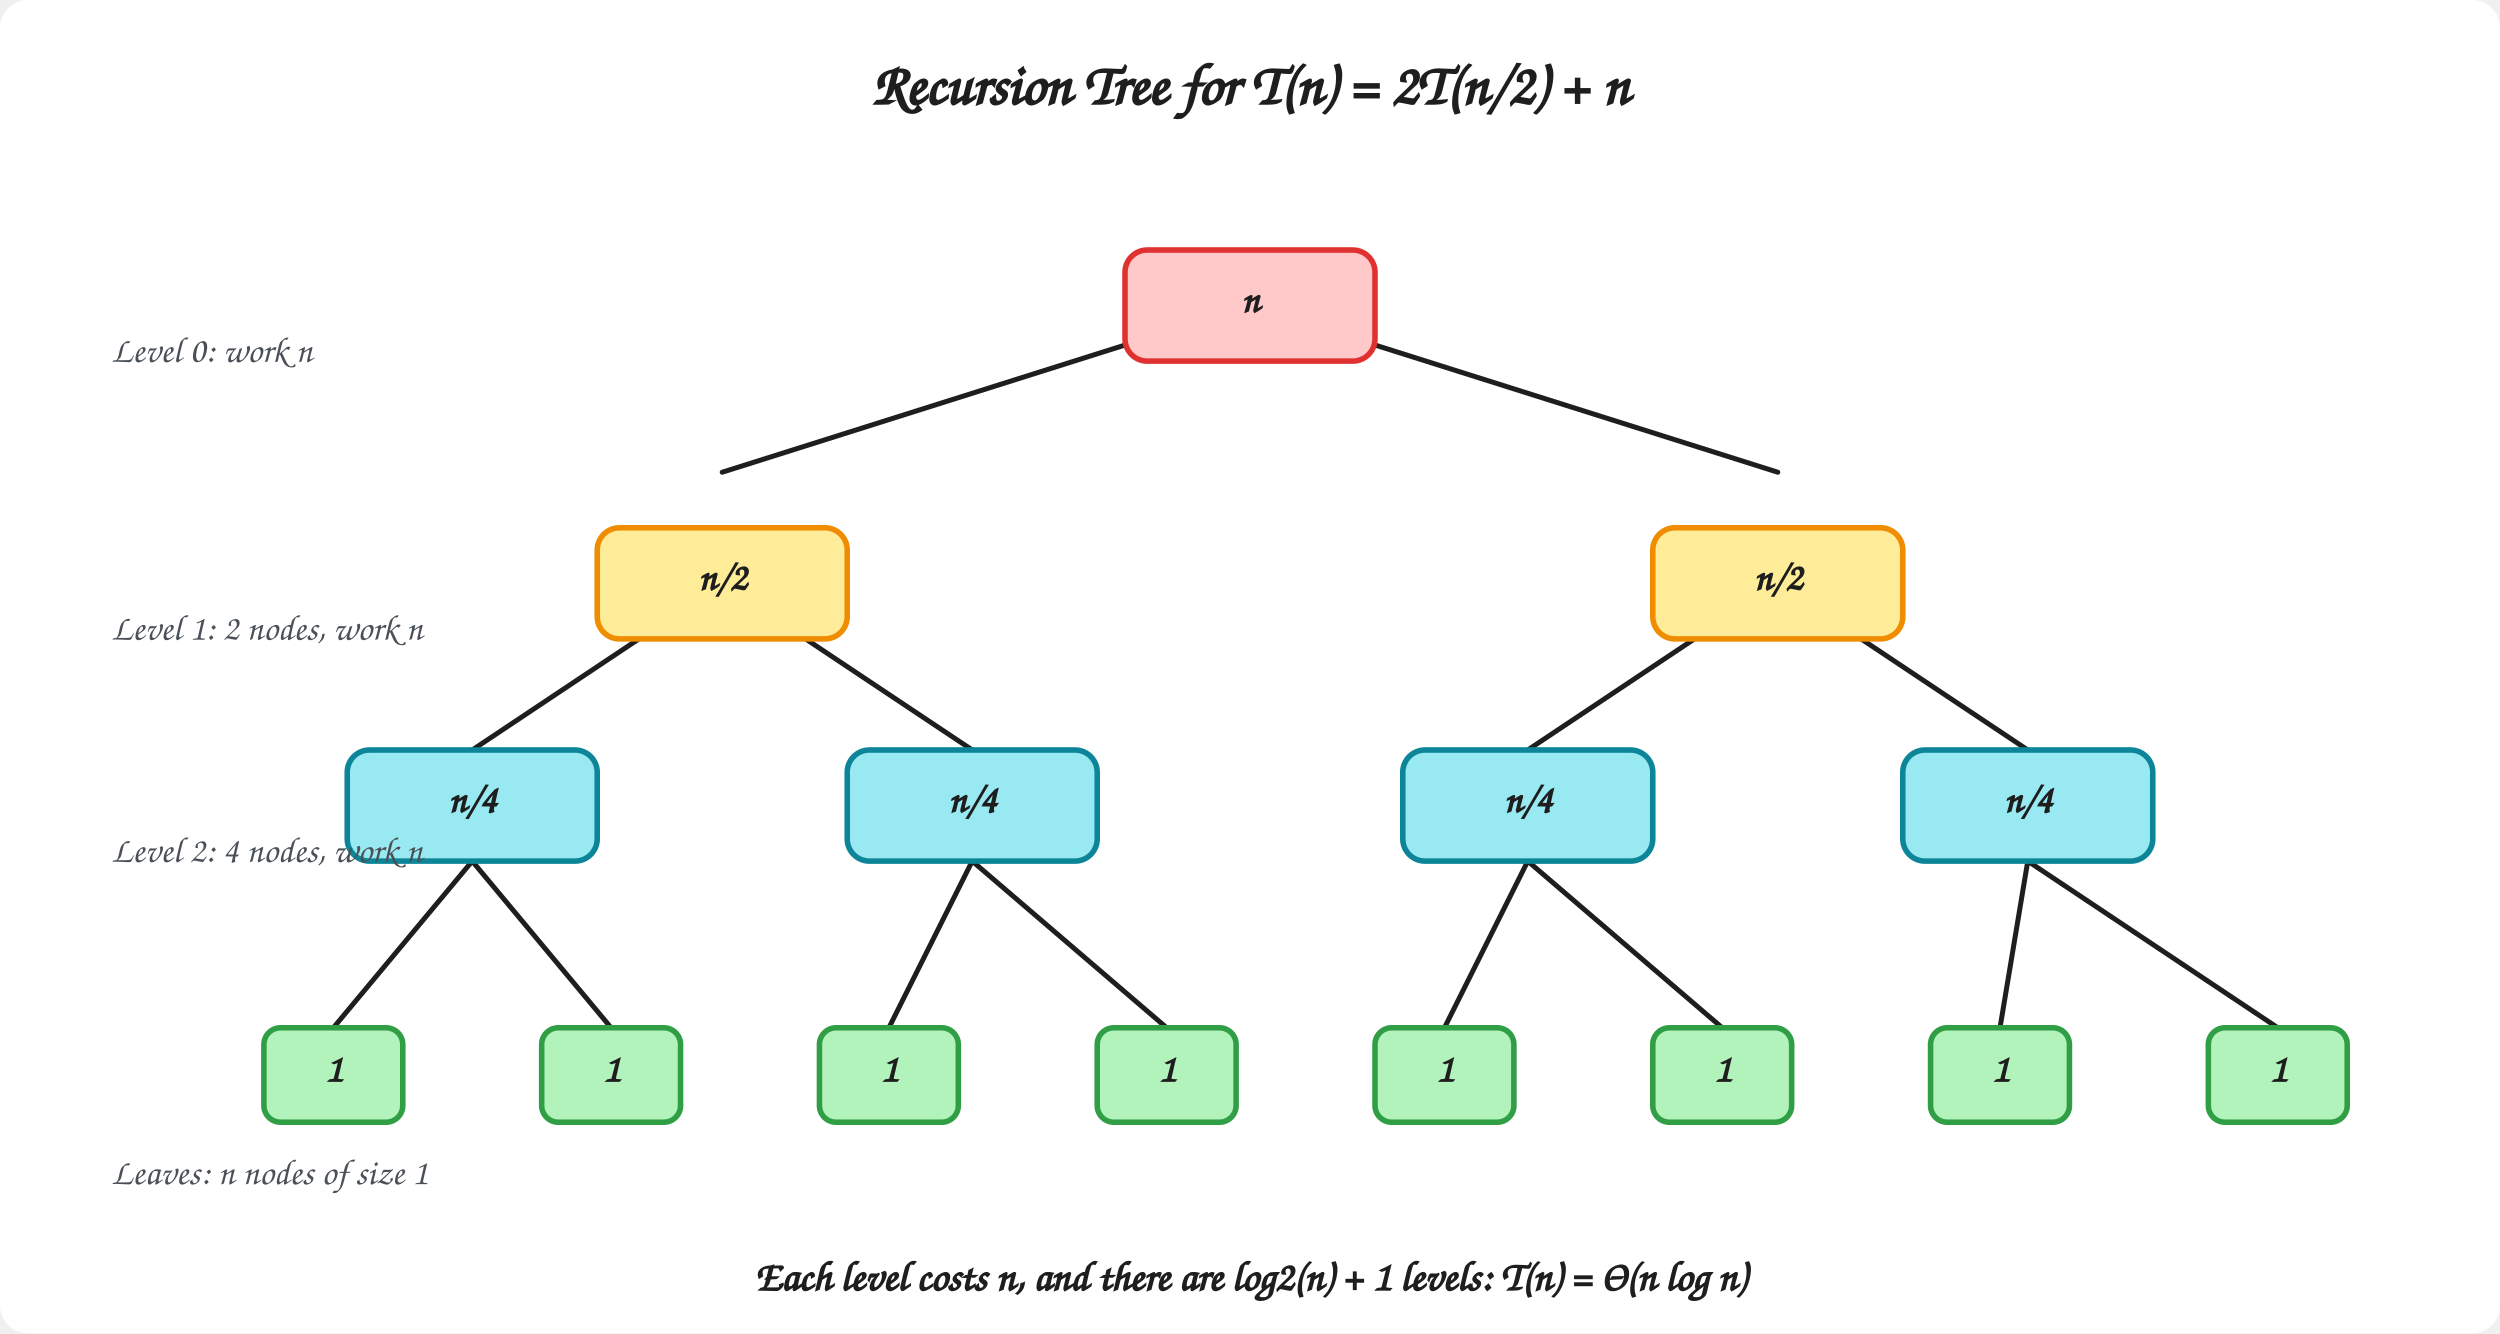
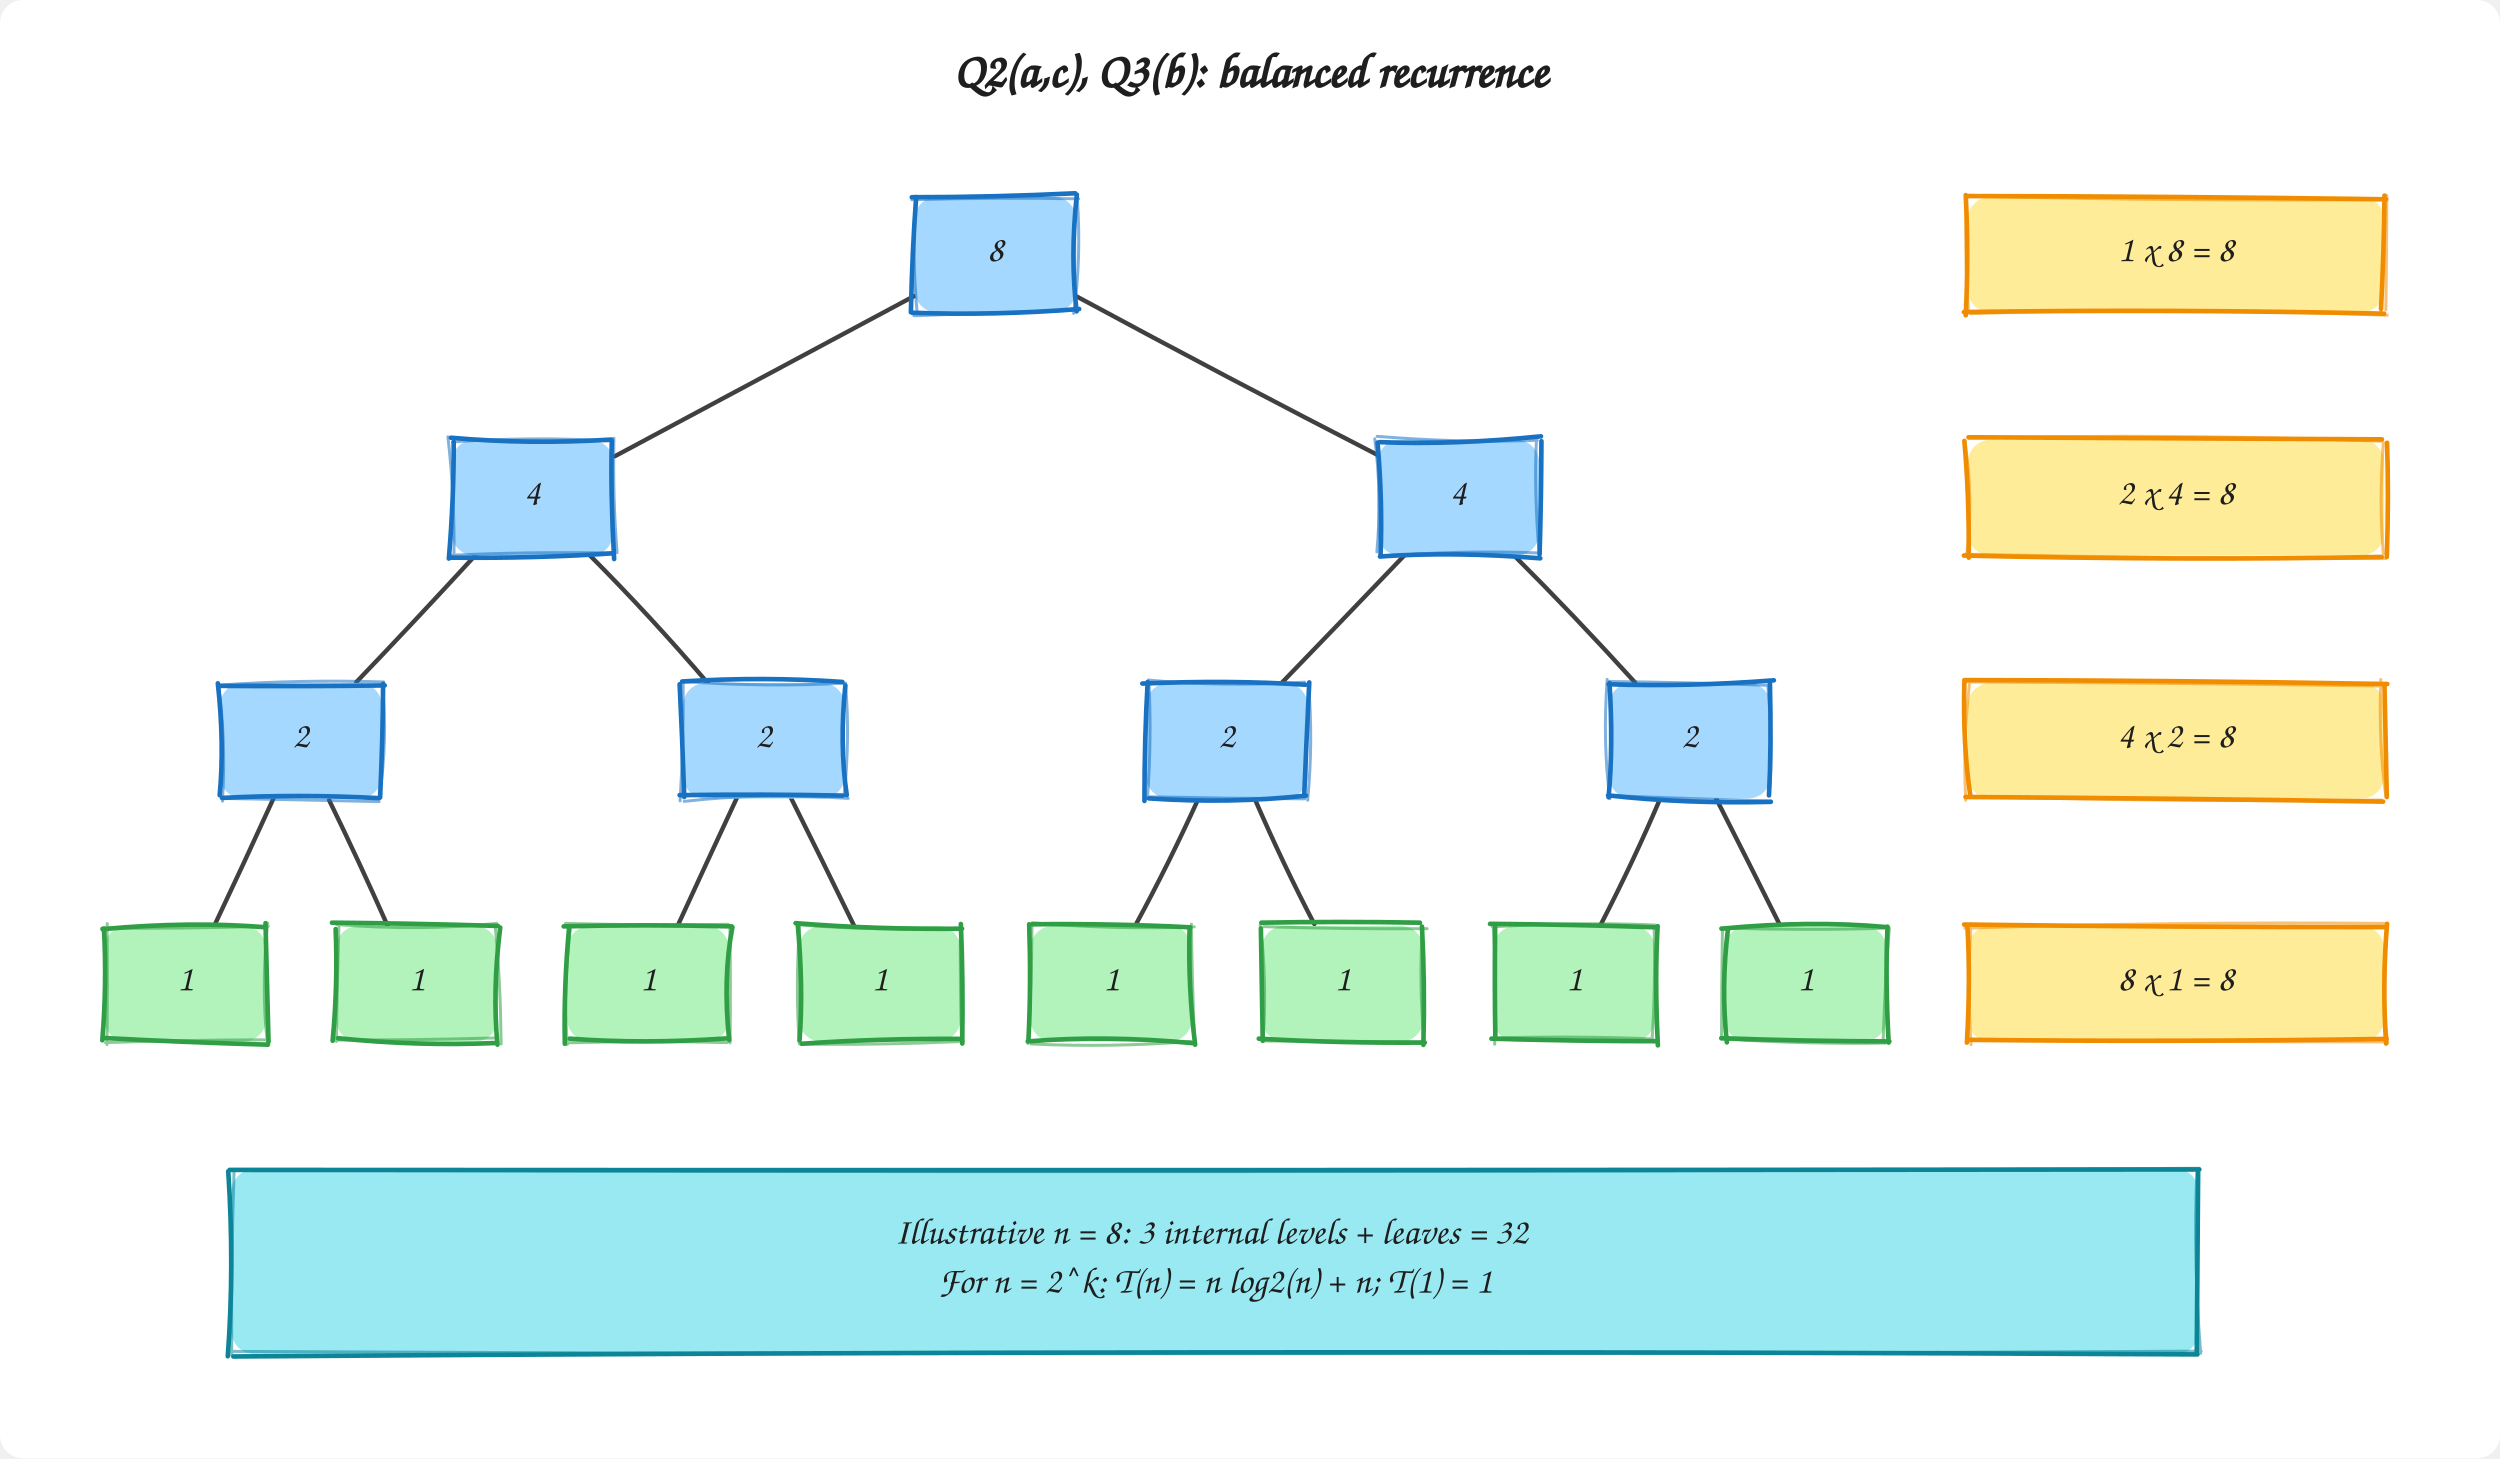
- <svg xmlns="http://www.w3.org/2000/svg" width="900" height="480" viewBox="0 0 900 480" role="img" aria-label="Recursion tree for T(n) = 2T(n/2) + n">
-   <rect width="900" height="480" fill="#ffffff" rx="10" />
+ <svg xmlns="http://www.w3.org/2000/svg" width="1080" height="630" viewBox="0 0 1080 630" role="img" aria-label="Q2(a,c), Q3(b): balanced recurrence">
+   <rect width="1080" height="630" fill="#ffffff" rx="10" />
  <text text-anchor="middle" dominant-baseline="central" font-family="&quot;Segoe Print&quot;, &quot;Bradley Hand&quot;, Chilanka, &quot;Comic Sans MS&quot;, &quot;Comic Neue&quot;, cursive" font-size="21" font-weight="bold" fill="#1e1e1e">
-     <tspan x="450" y="34">Recursion Tree for T(n) = 2T(n/2) + n</tspan>
+     <tspan x="540.0" y="34.0">Q2(a,c), Q3(b): balanced recurrence</tspan>
  </text>
-   <g stroke="#1e1e1e" stroke-width="1.8" stroke-linecap="round" fill="none">
-     <path d="M450 110 L260 170 M450 110 L640 170" />
-     <path d="M260 210 L170 270 M260 210 L350 270" />
-     <path d="M640 210 L550 270 M640 210 L730 270" />
-     <path d="M170 310 L120 370 M170 310 L220 370" />
-     <path d="M350 310 L320 370 M350 310 L420 370" />
-     <path d="M550 310 L520 370 M550 310 L620 370" />
-     <path d="M730 310 L720 370 M730 310 L820 370" />
-   </g>
-   <g font-family="&quot;Segoe Print&quot;, &quot;Bradley Hand&quot;, Chilanka, &quot;Comic Sans MS&quot;, &quot;Comic Neue&quot;, cursive" text-anchor="middle" dominant-baseline="central" font-size="14" font-weight="bold" fill="#1e1e1e">
-     <rect x="405" y="90" width="90" height="40" rx="8" fill="#ffc9c9" stroke="#e03131" stroke-width="2" />
-     <text x="450" y="110">n</text>
-     <rect x="215" y="190" width="90" height="40" rx="8" fill="#ffec99" stroke="#f08c00" stroke-width="2" />
-     <text x="260" y="210">n/2</text>
-     <rect x="595" y="190" width="90" height="40" rx="8" fill="#ffec99" stroke="#f08c00" stroke-width="2" />
-     <text x="640" y="210">n/2</text>
-     <rect x="125" y="270" width="90" height="40" rx="8" fill="#99e9f2" stroke="#0c8599" stroke-width="2" />
-     <text x="170" y="290">n/4</text>
-     <rect x="305" y="270" width="90" height="40" rx="8" fill="#99e9f2" stroke="#0c8599" stroke-width="2" />
-     <text x="350" y="290">n/4</text>
-     <rect x="505" y="270" width="90" height="40" rx="8" fill="#99e9f2" stroke="#0c8599" stroke-width="2" />
-     <text x="550" y="290">n/4</text>
-     <rect x="685" y="270" width="90" height="40" rx="8" fill="#99e9f2" stroke="#0c8599" stroke-width="2" />
-     <text x="730" y="290">n/4</text>
-     <rect x="95" y="370" width="50" height="34" rx="6" fill="#b2f2bb" stroke="#2f9e44" stroke-width="2" />
-     <text x="120" y="387">1</text>
-     <rect x="195" y="370" width="50" height="34" rx="6" fill="#b2f2bb" stroke="#2f9e44" stroke-width="2" />
-     <text x="220" y="387">1</text>
-     <rect x="295" y="370" width="50" height="34" rx="6" fill="#b2f2bb" stroke="#2f9e44" stroke-width="2" />
-     <text x="320" y="387">1</text>
-     <rect x="395" y="370" width="50" height="34" rx="6" fill="#b2f2bb" stroke="#2f9e44" stroke-width="2" />
-     <text x="420" y="387">1</text>
-     <rect x="495" y="370" width="50" height="34" rx="6" fill="#b2f2bb" stroke="#2f9e44" stroke-width="2" />
-     <text x="520" y="387">1</text>
-     <rect x="595" y="370" width="50" height="34" rx="6" fill="#b2f2bb" stroke="#2f9e44" stroke-width="2" />
-     <text x="620" y="387">1</text>
-     <rect x="695" y="370" width="50" height="34" rx="6" fill="#b2f2bb" stroke="#2f9e44" stroke-width="2" />
-     <text x="720" y="387">1</text>
-     <rect x="795" y="370" width="50" height="34" rx="6" fill="#b2f2bb" stroke="#2f9e44" stroke-width="2" />
-     <text x="820" y="387">1</text>
-   </g>
-   <text font-family="&quot;Segoe Print&quot;, &quot;Bradley Hand&quot;, Chilanka, &quot;Comic Sans MS&quot;, &quot;Comic Neue&quot;, cursive" text-anchor="start" dominant-baseline="central" font-size="13" fill="#495057">
-     <tspan x="40" y="128">Level 0: work n</tspan>
-     <tspan x="40" y="228">Level 1: 2 nodes, work n</tspan>
-     <tspan x="40" y="308">Level 2: 4 nodes, work n</tspan>
-     <tspan x="40" y="424">Leaves: n nodes of size 1</tspan>
+   <path d="M394.9 127.9 Q330.0 162.6 265.6 197.1" fill="none" stroke="#1e1e1e" stroke-width="1.9" stroke-linecap="round" opacity="0.85" />
+   <path d="M464.8 127.9 Q531.3 163.8 596.0 197.0" fill="none" stroke="#1e1e1e" stroke-width="1.9" stroke-linecap="round" opacity="0.85" />
+   <path d="M205.5 239.7 Q179.7 267.8 153.9 294.7" fill="none" stroke="#1e1e1e" stroke-width="1.9" stroke-linecap="round" opacity="0.85" />
+   <path d="M254.1 239.2 Q280.9 266.0 306.2 295.6" fill="none" stroke="#1e1e1e" stroke-width="1.9" stroke-linecap="round" opacity="0.85" />
+   <path d="M607.0 239.6 Q580.3 267.5 553.5 295.2" fill="none" stroke="#1e1e1e" stroke-width="1.9" stroke-linecap="round" opacity="0.85" />
+   <path d="M653.9 239.8 Q679.9 265.7 706.4 294.9" fill="none" stroke="#1e1e1e" stroke-width="1.9" stroke-linecap="round" opacity="0.85" />
+   <path d="M118.2 344.8 Q105.4 372.9 92.3 400.5" fill="none" stroke="#1e1e1e" stroke-width="1.9" stroke-linecap="round" opacity="0.85" />
+   <path d="M142.2 345.7 Q154.9 371.7 167.8 400.7" fill="none" stroke="#1e1e1e" stroke-width="1.9" stroke-linecap="round" opacity="0.85" />
+   <path d="M318.6 344.1 Q305.3 372.6 292.3 400.9" fill="none" stroke="#1e1e1e" stroke-width="1.9" stroke-linecap="round" opacity="0.85" />
+   <path d="M341.5 344.3 Q355.8 372.9 369.1 400.2" fill="none" stroke="#1e1e1e" stroke-width="1.9" stroke-linecap="round" opacity="0.85" />
+   <path d="M517.9 344.6 Q505.2 372.6 490.9 399.0" fill="none" stroke="#1e1e1e" stroke-width="1.9" stroke-linecap="round" opacity="0.85" />
+   <path d="M542.0 345.0 Q554.6 374.0 567.8 399.2" fill="none" stroke="#1e1e1e" stroke-width="1.9" stroke-linecap="round" opacity="0.85" />
+   <path d="M717.2 345.0 Q706.0 371.4 691.6 399.3" fill="none" stroke="#1e1e1e" stroke-width="1.9" stroke-linecap="round" opacity="0.85" />
+   <path d="M741.3 344.8 Q756.2 374.1 768.7 399.2" fill="none" stroke="#1e1e1e" stroke-width="1.9" stroke-linecap="round" opacity="0.85" />
+   <rect x="395.0" y="85.0" width="70.0" height="50.0" rx="10" fill="#a5d8ff" />
+   <path d="M393.9 85.2 Q429.4 85.2 464.5 83.5 M465.2 84.1 Q462.3 110.9 465.1 134.5 M466.2 133.5 Q429.5 136.4 394.0 135.1 M393.5 134.9 Q394.1 107.5 395.8 85.1" fill="none" stroke="#1971c2" stroke-width="2" stroke-linecap="round" />
+   <path d="M393.9 86.3 Q431.1 85.2 466.0 85.9 M465.4 85.6 Q467.2 112.1 463.8 135.4 M463.9 134.0 Q429.4 135.1 394.8 136.4 M396.3 136.1 Q393.9 111.2 395.6 86.1" fill="none" stroke="#1971c2" stroke-width="1.3" stroke-linecap="round" opacity="0.55" />
+   <text text-anchor="middle" dominant-baseline="central" font-family="&quot;Segoe Print&quot;, &quot;Bradley Hand&quot;, Chilanka, &quot;Comic Sans MS&quot;, &quot;Comic Neue&quot;, cursive" font-size="16" font-weight="normal" fill="#1e1e1e">
+     <tspan x="430.0" y="110.0">8</tspan>
  </text>
-   <text text-anchor="middle" dominant-baseline="central" font-family="&quot;Segoe Print&quot;, &quot;Bradley Hand&quot;, Chilanka, &quot;Comic Sans MS&quot;, &quot;Comic Neue&quot;, cursive" font-size="15" font-weight="bold" fill="#1e1e1e">
-     <tspan x="450" y="462">Each level costs n, and there are log2(n) + 1 levels: T(n) = Θ(n log n)</tspan>
+   <rect x="850.0" y="85.0" width="180.0" height="50.0" rx="10" fill="#ffec99" />
+   <path d="M850.1 84.7 Q937.4 84.8 1030.8 86.1 M1030.1 84.5 Q1029.9 107.9 1028.6 133.5 M1029.9 135.5 Q938.4 133.5 848.4 134.8 M849.2 136.2 Q850.5 110.6 849.2 84.3" fill="none" stroke="#f08c00" stroke-width="2" stroke-linecap="round" />
+   <path d="M851.4 84.7 Q942.3 87.0 1030.1 86.2 M1031.1 84.4 Q1031.1 107.2 1030.7 133.9 M1031.3 136.2 Q941.6 132.4 851.1 135.5 M850.4 134.2 Q848.7 112.8 849.5 85.2" fill="none" stroke="#f08c00" stroke-width="1.3" stroke-linecap="round" opacity="0.55" />
+   <text text-anchor="middle" dominant-baseline="central" font-family="&quot;Segoe Print&quot;, &quot;Bradley Hand&quot;, Chilanka, &quot;Comic Sans MS&quot;, &quot;Comic Neue&quot;, cursive" font-size="16" font-weight="normal" fill="#1e1e1e">
+     <tspan x="940.0" y="110.0">1 x 8 = 8</tspan>
+   </text>
+   <rect x="195.0" y="190.0" width="70.0" height="50.0" rx="10" fill="#a5d8ff" />
+   <path d="M194.8 189.1 Q228.5 192.1 264.1 189.9 M264.3 190.3 Q263.7 212.8 265.3 241.5 M265.2 239.0 Q231.7 241.3 194.2 240.9 M193.9 241.3 Q196.1 215.2 196.0 190.9" fill="none" stroke="#1971c2" stroke-width="2" stroke-linecap="round" />
+   <path d="M195.5 190.9 Q230.7 188.5 263.6 190.5 M265.2 189.3 Q264.7 216.7 266.6 238.7 M264.4 238.9 Q227.2 238.3 194.6 239.9 M196.1 240.8 Q196.5 214.9 193.5 188.7" fill="none" stroke="#1971c2" stroke-width="1.3" stroke-linecap="round" opacity="0.55" />
+   <text text-anchor="middle" dominant-baseline="central" font-family="&quot;Segoe Print&quot;, &quot;Bradley Hand&quot;, Chilanka, &quot;Comic Sans MS&quot;, &quot;Comic Neue&quot;, cursive" font-size="16" font-weight="normal" fill="#1e1e1e">
+     <tspan x="230.0" y="215.0">4</tspan>
+   </text>
+   <rect x="595.0" y="190.0" width="70.0" height="50.0" rx="10" fill="#a5d8ff" />
+   <path d="M595.9 191.0 Q628.0 192.3 665.7 188.5 M665.9 190.6 Q665.8 216.0 665.1 239.5 M665.4 241.2 Q628.1 238.2 596.2 240.4 M596.4 239.7 Q597.3 217.0 595.1 191.2" fill="none" stroke="#1971c2" stroke-width="2" stroke-linecap="round" />
+   <path d="M594.9 188.5 Q632.0 191.5 664.1 190.2 M663.7 190.8 Q662.7 212.5 664.9 239.1 M665.3 238.9 Q628.7 237.5 595.8 240.6 M594.8 238.4 Q597.1 214.2 593.9 189.6" fill="none" stroke="#1971c2" stroke-width="1.3" stroke-linecap="round" opacity="0.55" />
+   <text text-anchor="middle" dominant-baseline="central" font-family="&quot;Segoe Print&quot;, &quot;Bradley Hand&quot;, Chilanka, &quot;Comic Sans MS&quot;, &quot;Comic Neue&quot;, cursive" font-size="16" font-weight="normal" fill="#1e1e1e">
+     <tspan x="630.0" y="215.0">4</tspan>
+   </text>
+   <rect x="850.0" y="190.0" width="180.0" height="50.0" rx="10" fill="#ffec99" />
+   <path d="M850.4 188.9 Q942.5 189.4 1029.0 189.8 M1031.2 191.3 Q1032.0 213.9 1031.1 240.6 M1028.9 240.6 Q942.3 242.2 848.4 240.0 M850.5 240.9 Q850.7 213.5 848.6 190.5" fill="none" stroke="#f08c00" stroke-width="2" stroke-linecap="round" />
+   <path d="M850.6 189.3 Q939.7 187.2 1028.6 190.6 M1029.6 191.2 Q1027.7 217.4 1029.6 239.2 M1030.6 241.3 Q941.8 241.4 848.9 239.4 M849.7 239.2 Q852.7 212.9 848.6 190.2" fill="none" stroke="#f08c00" stroke-width="1.3" stroke-linecap="round" opacity="0.55" />
+   <text text-anchor="middle" dominant-baseline="central" font-family="&quot;Segoe Print&quot;, &quot;Bradley Hand&quot;, Chilanka, &quot;Comic Sans MS&quot;, &quot;Comic Neue&quot;, cursive" font-size="16" font-weight="normal" fill="#1e1e1e">
+     <tspan x="940.0" y="215.0">2 x 4 = 8</tspan>
+   </text>
+   <rect x="95.0" y="295.0" width="70.0" height="50.0" rx="10" fill="#a5d8ff" />
+   <path d="M95.0 296.3 Q130.8 296.6 166.2 296.1 M165.5 295.4 Q165.4 318.7 164.2 344.5 M163.7 344.8 Q128.9 343.0 96.0 344.7 M94.9 343.5 Q97.0 321.5 94.1 295.2" fill="none" stroke="#1971c2" stroke-width="2" stroke-linecap="round" />
+   <path d="M94.4 296.0 Q129.4 293.5 165.8 294.6 M165.2 296.5 Q167.6 319.5 163.8 345.0 M163.8 346.3 Q128.9 345.5 95.5 344.9 M96.1 346.1 Q97.7 319.2 94.3 295.3" fill="none" stroke="#1971c2" stroke-width="1.3" stroke-linecap="round" opacity="0.55" />
+   <text text-anchor="middle" dominant-baseline="central" font-family="&quot;Segoe Print&quot;, &quot;Bradley Hand&quot;, Chilanka, &quot;Comic Sans MS&quot;, &quot;Comic Neue&quot;, cursive" font-size="16" font-weight="normal" fill="#1e1e1e">
+     <tspan x="130.0" y="320.0">2</tspan>
+   </text>
+   <rect x="295.0" y="295.0" width="70.0" height="50.0" rx="10" fill="#a5d8ff" />
+   <path d="M294.7 294.4 Q329.8 292.2 363.9 294.6 M365.2 296.1 Q362.6 321.5 365.8 343.5 M364.1 343.7 Q330.5 343.0 293.6 343.5 M295.6 344.3 Q294.7 317.2 293.6 295.6" fill="none" stroke="#1971c2" stroke-width="2" stroke-linecap="round" />
+   <path d="M294.9 294.4 Q332.0 297.0 365.3 295.1 M365.3 296.5 Q367.3 318.4 364.6 344.5 M366.4 344.9 Q327.9 342.4 295.6 346.2 M293.8 346.0 Q295.4 319.8 295.1 295.2" fill="none" stroke="#1971c2" stroke-width="1.3" stroke-linecap="round" opacity="0.55" />
+   <text text-anchor="middle" dominant-baseline="central" font-family="&quot;Segoe Print&quot;, &quot;Bradley Hand&quot;, Chilanka, &quot;Comic Sans MS&quot;, &quot;Comic Neue&quot;, cursive" font-size="16" font-weight="normal" fill="#1e1e1e">
+     <tspan x="330.0" y="320.0">2</tspan>
+   </text>
+   <rect x="495.0" y="295.0" width="70.0" height="50.0" rx="10" fill="#a5d8ff" />
+   <path d="M493.5 295.3 Q531.1 293.7 563.9 295.8 M565.6 294.8 Q564.3 322.1 563.4 343.9 M564.2 343.7 Q531.1 347.3 496.3 344.9 M494.4 346.0 Q494.4 318.5 495.8 294.6" fill="none" stroke="#1971c2" stroke-width="2" stroke-linecap="round" />
+   <path d="M496.2 293.8 Q527.9 296.8 563.6 294.7 M565.2 295.2 Q567.4 319.5 564.9 345.7 M563.6 345.1 Q528.9 344.9 495.0 344.2 M495.7 344.9 Q497.6 318.8 496.3 293.7" fill="none" stroke="#1971c2" stroke-width="1.3" stroke-linecap="round" opacity="0.55" />
+   <text text-anchor="middle" dominant-baseline="central" font-family="&quot;Segoe Print&quot;, &quot;Bradley Hand&quot;, Chilanka, &quot;Comic Sans MS&quot;, &quot;Comic Neue&quot;, cursive" font-size="16" font-weight="normal" fill="#1e1e1e">
+     <tspan x="530.0" y="320.0">2</tspan>
+   </text>
+   <rect x="695.0" y="295.0" width="70.0" height="50.0" rx="10" fill="#a5d8ff" />
+   <path d="M694.9 295.6 Q728.9 296.8 766.3 293.9 M764.6 294.7 Q765.3 322.7 764.2 343.6 M765.0 346.4 Q727.8 347.3 694.7 343.6 M694.9 344.4 Q697.0 322.0 695.3 295.1" fill="none" stroke="#1971c2" stroke-width="2" stroke-linecap="round" />
+   <path d="M694.2 294.4 Q731.2 294.8 764.9 296.1 M763.7 296.4 Q766.1 321.9 764.3 343.6 M765.2 346.1 Q729.3 345.0 695.2 343.7 M695.5 345.0 Q692.3 321.2 694.3 293.5" fill="none" stroke="#1971c2" stroke-width="1.3" stroke-linecap="round" opacity="0.55" />
+   <text text-anchor="middle" dominant-baseline="central" font-family="&quot;Segoe Print&quot;, &quot;Bradley Hand&quot;, Chilanka, &quot;Comic Sans MS&quot;, &quot;Comic Neue&quot;, cursive" font-size="16" font-weight="normal" fill="#1e1e1e">
+     <tspan x="730.0" y="320.0">2</tspan>
+   </text>
+   <rect x="850.0" y="295.0" width="180.0" height="50.0" rx="10" fill="#ffec99" />
+   <path d="M848.6 293.8 Q939.8 293.9 1031.3 295.5 M1030.1 296.1 Q1030.6 322.7 1031.1 344.3 M1029.5 346.3 Q942.5 344.9 849.1 344.3 M851.2 343.8 Q847.9 321.8 848.6 294.7" fill="none" stroke="#f08c00" stroke-width="2" stroke-linecap="round" />
+   <path d="M848.7 294.6 Q941.0 295.0 1030.0 296.4 M1028.5 293.5 Q1027.5 322.0 1030.7 343.9 M1028.8 345.6 Q941.6 346.6 851.2 344.0 M849.2 345.7 Q847.9 320.9 850.8 295.6" fill="none" stroke="#f08c00" stroke-width="1.3" stroke-linecap="round" opacity="0.55" />
+   <text text-anchor="middle" dominant-baseline="central" font-family="&quot;Segoe Print&quot;, &quot;Bradley Hand&quot;, Chilanka, &quot;Comic Sans MS&quot;, &quot;Comic Neue&quot;, cursive" font-size="16" font-weight="normal" fill="#1e1e1e">
+     <tspan x="940.0" y="320.0">4 x 2 = 8</tspan>
+   </text>
+   <rect x="45.0" y="400.0" width="70.0" height="50.0" rx="10" fill="#b2f2bb" />
+   <path d="M44.3 401.4 Q82.1 397.9 114.9 400.6 M114.7 398.8 Q115.4 425.4 116.0 450.1 M115.7 451.3 Q77.6 450.2 44.7 448.4 M44.2 449.4 Q46.2 424.8 44.9 401.1" fill="none" stroke="#2f9e44" stroke-width="2" stroke-linecap="round" />
+   <path d="M44.0 400.9 Q78.5 401.3 115.9 400.1 M115.6 398.8 Q112.8 427.5 115.5 450.4 M114.3 449.2 Q78.9 449.3 45.6 450.4 M46.2 451.3 Q46.5 427.7 46.3 399.0" fill="none" stroke="#2f9e44" stroke-width="1.3" stroke-linecap="round" opacity="0.55" />
+   <text text-anchor="middle" dominant-baseline="central" font-family="&quot;Segoe Print&quot;, &quot;Bradley Hand&quot;, Chilanka, &quot;Comic Sans MS&quot;, &quot;Comic Neue&quot;, cursive" font-size="16" font-weight="normal" fill="#1e1e1e">
+     <tspan x="80.0" y="425.0">1</tspan>
+   </text>
+   <rect x="145.0" y="400.0" width="70.0" height="50.0" rx="10" fill="#b2f2bb" />
+   <path d="M143.4 398.6 Q178.5 398.9 215.1 400.0 M216.1 400.7 Q212.7 427.6 214.9 451.3 M213.6 450.6 Q180.3 452.0 146.0 448.5 M143.7 449.6 Q146.0 425.0 145.0 401.4" fill="none" stroke="#2f9e44" stroke-width="2" stroke-linecap="round" />
+   <path d="M145.4 399.4 Q182.1 402.3 214.6 398.9 M214.0 400.9 Q216.2 423.3 216.5 451.0 M213.6 448.4 Q178.0 449.4 143.6 449.3 M145.3 449.9 Q145.6 425.8 146.4 400.3" fill="none" stroke="#2f9e44" stroke-width="1.3" stroke-linecap="round" opacity="0.55" />
+   <text text-anchor="middle" dominant-baseline="central" font-family="&quot;Segoe Print&quot;, &quot;Bradley Hand&quot;, Chilanka, &quot;Comic Sans MS&quot;, &quot;Comic Neue&quot;, cursive" font-size="16" font-weight="normal" fill="#1e1e1e">
+     <tspan x="180.0" y="425.0">1</tspan>
+   </text>
+   <rect x="245.0" y="400.0" width="70.0" height="50.0" rx="10" fill="#b2f2bb" />
+   <path d="M243.5 400.2 Q277.7 399.3 316.1 400.2 M316.4 400.5 Q312.2 422.3 315.0 449.3 M313.9 448.6 Q277.9 451.1 246.1 448.7 M244.0 450.9 Q243.5 426.3 245.9 400.1" fill="none" stroke="#2f9e44" stroke-width="2" stroke-linecap="round" />
+   <path d="M244.3 398.9 Q280.5 399.9 314.6 399.3 M315.3 400.3 Q315.7 422.9 315.4 450.5 M314.1 450.4 Q279.4 449.5 245.6 450.5 M245.1 451.2 Q243.1 425.7 246.6 399.9" fill="none" stroke="#2f9e44" stroke-width="1.3" stroke-linecap="round" opacity="0.55" />
+   <text text-anchor="middle" dominant-baseline="central" font-family="&quot;Segoe Print&quot;, &quot;Bradley Hand&quot;, Chilanka, &quot;Comic Sans MS&quot;, &quot;Comic Neue&quot;, cursive" font-size="16" font-weight="normal" fill="#1e1e1e">
+     <tspan x="280.0" y="425.0">1</tspan>
+   </text>
+   <rect x="345.0" y="400.0" width="70.0" height="50.0" rx="10" fill="#b2f2bb" />
+   <path d="M343.7 398.8 Q378.2 401.6 415.6 401.2 M415.1 399.2 Q416.1 422.9 415.7 450.8 M415.4 448.8 Q378.8 448.6 346.4 450.9 M345.4 449.4 Q347.1 427.3 344.6 398.9" fill="none" stroke="#2f9e44" stroke-width="2" stroke-linecap="round" />
+   <path d="M345.5 399.6 Q380.1 402.1 414.7 401.1 M414.9 398.9 Q414.7 423.8 415.4 450.7 M416.2 449.9 Q377.5 451.6 345.5 451.0 M345.3 450.9 Q343.6 427.0 345.4 399.7" fill="none" stroke="#2f9e44" stroke-width="1.3" stroke-linecap="round" opacity="0.55" />
+   <text text-anchor="middle" dominant-baseline="central" font-family="&quot;Segoe Print&quot;, &quot;Bradley Hand&quot;, Chilanka, &quot;Comic Sans MS&quot;, &quot;Comic Neue&quot;, cursive" font-size="16" font-weight="normal" fill="#1e1e1e">
+     <tspan x="380.0" y="425.0">1</tspan>
+   </text>
+   <rect x="445.0" y="400.0" width="70.0" height="50.0" rx="10" fill="#b2f2bb" />
+   <path d="M445.9 399.3 Q480.7 398.9 514.2 400.6 M513.9 401.2 Q513.2 426.5 516.3 451.3 M516.0 450.7 Q477.5 447.1 444.0 449.9 M444.3 448.9 Q445.5 424.9 444.6 399.3" fill="none" stroke="#2f9e44" stroke-width="2" stroke-linecap="round" />
+   <path d="M446.0 398.6 Q480.6 401.7 515.9 400.4 M514.7 399.2 Q514.9 422.6 516.1 451.2 M514.4 449.9 Q480.6 452.6 445.5 451.0 M444.1 450.8 Q445.7 425.6 445.8 399.5" fill="none" stroke="#2f9e44" stroke-width="1.3" stroke-linecap="round" opacity="0.55" />
+   <text text-anchor="middle" dominant-baseline="central" font-family="&quot;Segoe Print&quot;, &quot;Bradley Hand&quot;, Chilanka, &quot;Comic Sans MS&quot;, &quot;Comic Neue&quot;, cursive" font-size="16" font-weight="normal" fill="#1e1e1e">
+     <tspan x="480.0" y="425.0">1</tspan>
+   </text>
+   <rect x="545.0" y="400.0" width="70.0" height="50.0" rx="10" fill="#b2f2bb" />
+   <path d="M544.9 398.6 Q578.8 398.0 613.4 398.6 M614.3 400.3 Q615.6 425.6 614.9 451.4 M615.5 450.4 Q578.5 450.7 543.8 448.7 M545.5 449.6 Q545.1 427.1 544.7 401.1" fill="none" stroke="#2f9e44" stroke-width="2" stroke-linecap="round" />
+   <path d="M546.0 400.3 Q578.4 401.4 616.5 401.2 M614.5 400.4 Q612.9 425.0 615.3 451.0 M615.4 450.1 Q580.7 449.8 545.2 449.7 M545.7 449.0 Q547.4 422.6 544.4 399.6" fill="none" stroke="#2f9e44" stroke-width="1.3" stroke-linecap="round" opacity="0.55" />
+   <text text-anchor="middle" dominant-baseline="central" font-family="&quot;Segoe Print&quot;, &quot;Bradley Hand&quot;, Chilanka, &quot;Comic Sans MS&quot;, &quot;Comic Neue&quot;, cursive" font-size="16" font-weight="normal" fill="#1e1e1e">
+     <tspan x="580.0" y="425.0">1</tspan>
+   </text>
+   <rect x="645.0" y="400.0" width="70.0" height="50.0" rx="10" fill="#b2f2bb" />
+   <path d="M643.7 399.1 Q681.0 399.4 715.4 400.6 M716.1 400.1 Q714.8 423.1 716.2 451.6 M715.7 449.8 Q682.2 449.8 644.3 448.7 M646.0 448.6 Q645.6 426.7 645.9 400.4" fill="none" stroke="#2f9e44" stroke-width="2" stroke-linecap="round" />
+   <path d="M644.7 400.4 Q681.3 398.2 714.9 399.6 M714.6 401.4 Q715.2 426.5 713.7 449.3 M713.9 448.8 Q681.6 447.5 644.9 448.4 M645.7 451.1 Q646.6 422.2 645.1 401.2" fill="none" stroke="#2f9e44" stroke-width="1.3" stroke-linecap="round" opacity="0.55" />
+   <text text-anchor="middle" dominant-baseline="central" font-family="&quot;Segoe Print&quot;, &quot;Bradley Hand&quot;, Chilanka, &quot;Comic Sans MS&quot;, &quot;Comic Neue&quot;, cursive" font-size="16" font-weight="normal" fill="#1e1e1e">
+     <tspan x="680.0" y="425.0">1</tspan>
+   </text>
+   <rect x="745.0" y="400.0" width="70.0" height="50.0" rx="10" fill="#b2f2bb" />
+   <path d="M743.7 401.2 Q781.9 397.5 814.9 400.5 M815.4 400.3 Q814.4 423.6 815.9 450.4 M816.2 449.9 Q779.0 449.8 743.6 448.5 M746.0 450.3 Q743.4 426.4 746.5 401.2" fill="none" stroke="#2f9e44" stroke-width="2" stroke-linecap="round" />
+   <path d="M743.4 400.9 Q781.3 402.0 813.6 401.0 M816.2 400.9 Q814.4 422.2 813.5 450.2 M814.5 450.6 Q781.8 451.2 744.0 448.8 M743.7 448.9 Q743.7 427.8 744.1 401.3" fill="none" stroke="#2f9e44" stroke-width="1.3" stroke-linecap="round" opacity="0.55" />
+   <text text-anchor="middle" dominant-baseline="central" font-family="&quot;Segoe Print&quot;, &quot;Bradley Hand&quot;, Chilanka, &quot;Comic Sans MS&quot;, &quot;Comic Neue&quot;, cursive" font-size="16" font-weight="normal" fill="#1e1e1e">
+     <tspan x="780.0" y="425.0">1</tspan>
+   </text>
+   <rect x="850.0" y="400.0" width="180.0" height="50.0" rx="10" fill="#ffec99" />
+   <path d="M848.5 399.4 Q941.7 400.6 1029.9 400.5 M1031.2 399.1 Q1029.1 425.7 1030.8 450.8 M1031.0 448.8 Q940.7 450.2 850.0 449.2 M849.7 450.4 Q851.3 423.2 849.9 399.6" fill="none" stroke="#f08c00" stroke-width="2" stroke-linecap="round" />
+   <path d="M848.8 401.0 Q937.6 398.1 1030.7 398.9 M1031.3 399.3 Q1028.2 426.3 1031.5 450.4 M1030.2 450.1 Q940.6 450.1 851.2 449.0 M851.5 451.3 Q849.8 426.3 851.5 399.1" fill="none" stroke="#f08c00" stroke-width="1.3" stroke-linecap="round" opacity="0.55" />
+   <text text-anchor="middle" dominant-baseline="central" font-family="&quot;Segoe Print&quot;, &quot;Bradley Hand&quot;, Chilanka, &quot;Comic Sans MS&quot;, &quot;Comic Neue&quot;, cursive" font-size="16" font-weight="normal" fill="#1e1e1e">
+     <tspan x="940.0" y="425.0">8 x 1 = 8</tspan>
+   </text>
+   <rect x="100.0" y="505.0" width="850.0" height="80.0" rx="10" fill="#99e9f2" />
+   <path d="M99.2 505.4 Q524.4 505.7 950.1 505.2 M949.6 505.7 Q949.3 547.4 949.0 584.4 M949.3 585.1 Q523.1 582.9 100.8 586.0 M98.4 585.9 Q101.3 547.0 98.6 506.0" fill="none" stroke="#0c8599" stroke-width="2" stroke-linecap="round" />
+   <path d="M99.0 505.3 Q527.8 507.3 950.0 504.7 M949.1 504.9 Q947.4 544.2 950.7 584.6 M950.9 583.7 Q526.9 585.9 100.5 583.8 M100.1 585.5 Q99.8 544.8 101.1 506.2" fill="none" stroke="#0c8599" stroke-width="1.3" stroke-linecap="round" opacity="0.55" />
+   <text text-anchor="middle" dominant-baseline="central" font-family="&quot;Segoe Print&quot;, &quot;Bradley Hand&quot;, Chilanka, &quot;Comic Sans MS&quot;, &quot;Comic Neue&quot;, cursive" font-size="16" font-weight="normal" fill="#1e1e1e">
+     <tspan x="525.0" y="534.4">Illustrative n = 8: 3 internal levels + leaves = 32</tspan>
+     <tspan x="525.0" y="555.6">For n = 2^k: T(n) = n log2(n) + n; T(1) = 1</tspan>
  </text>
</svg>
